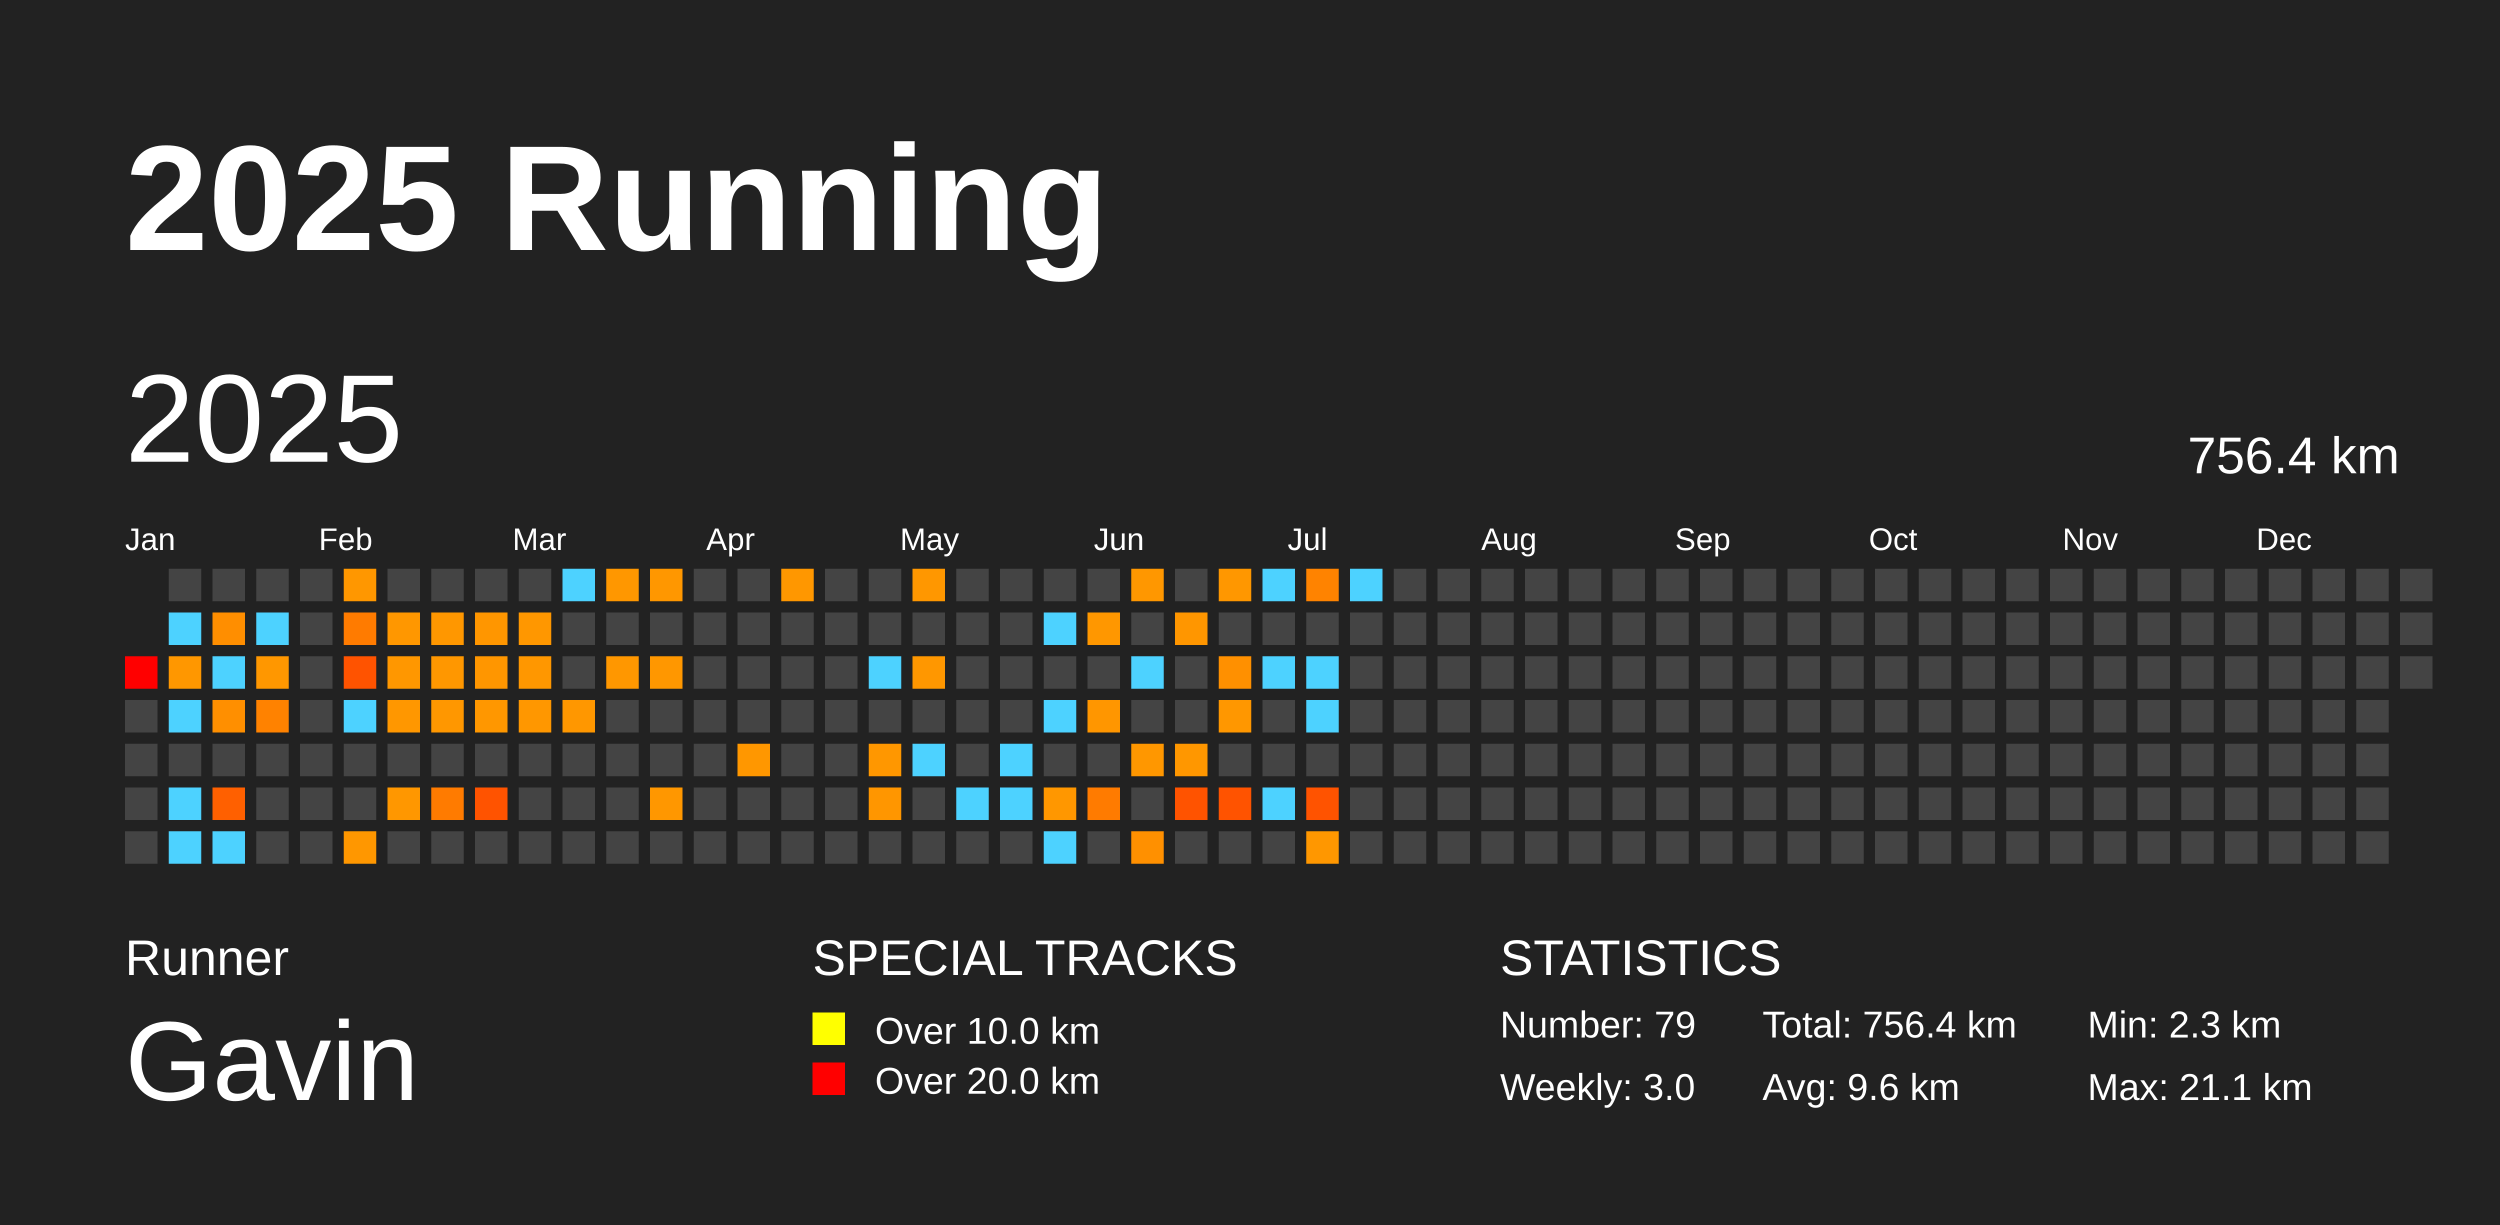
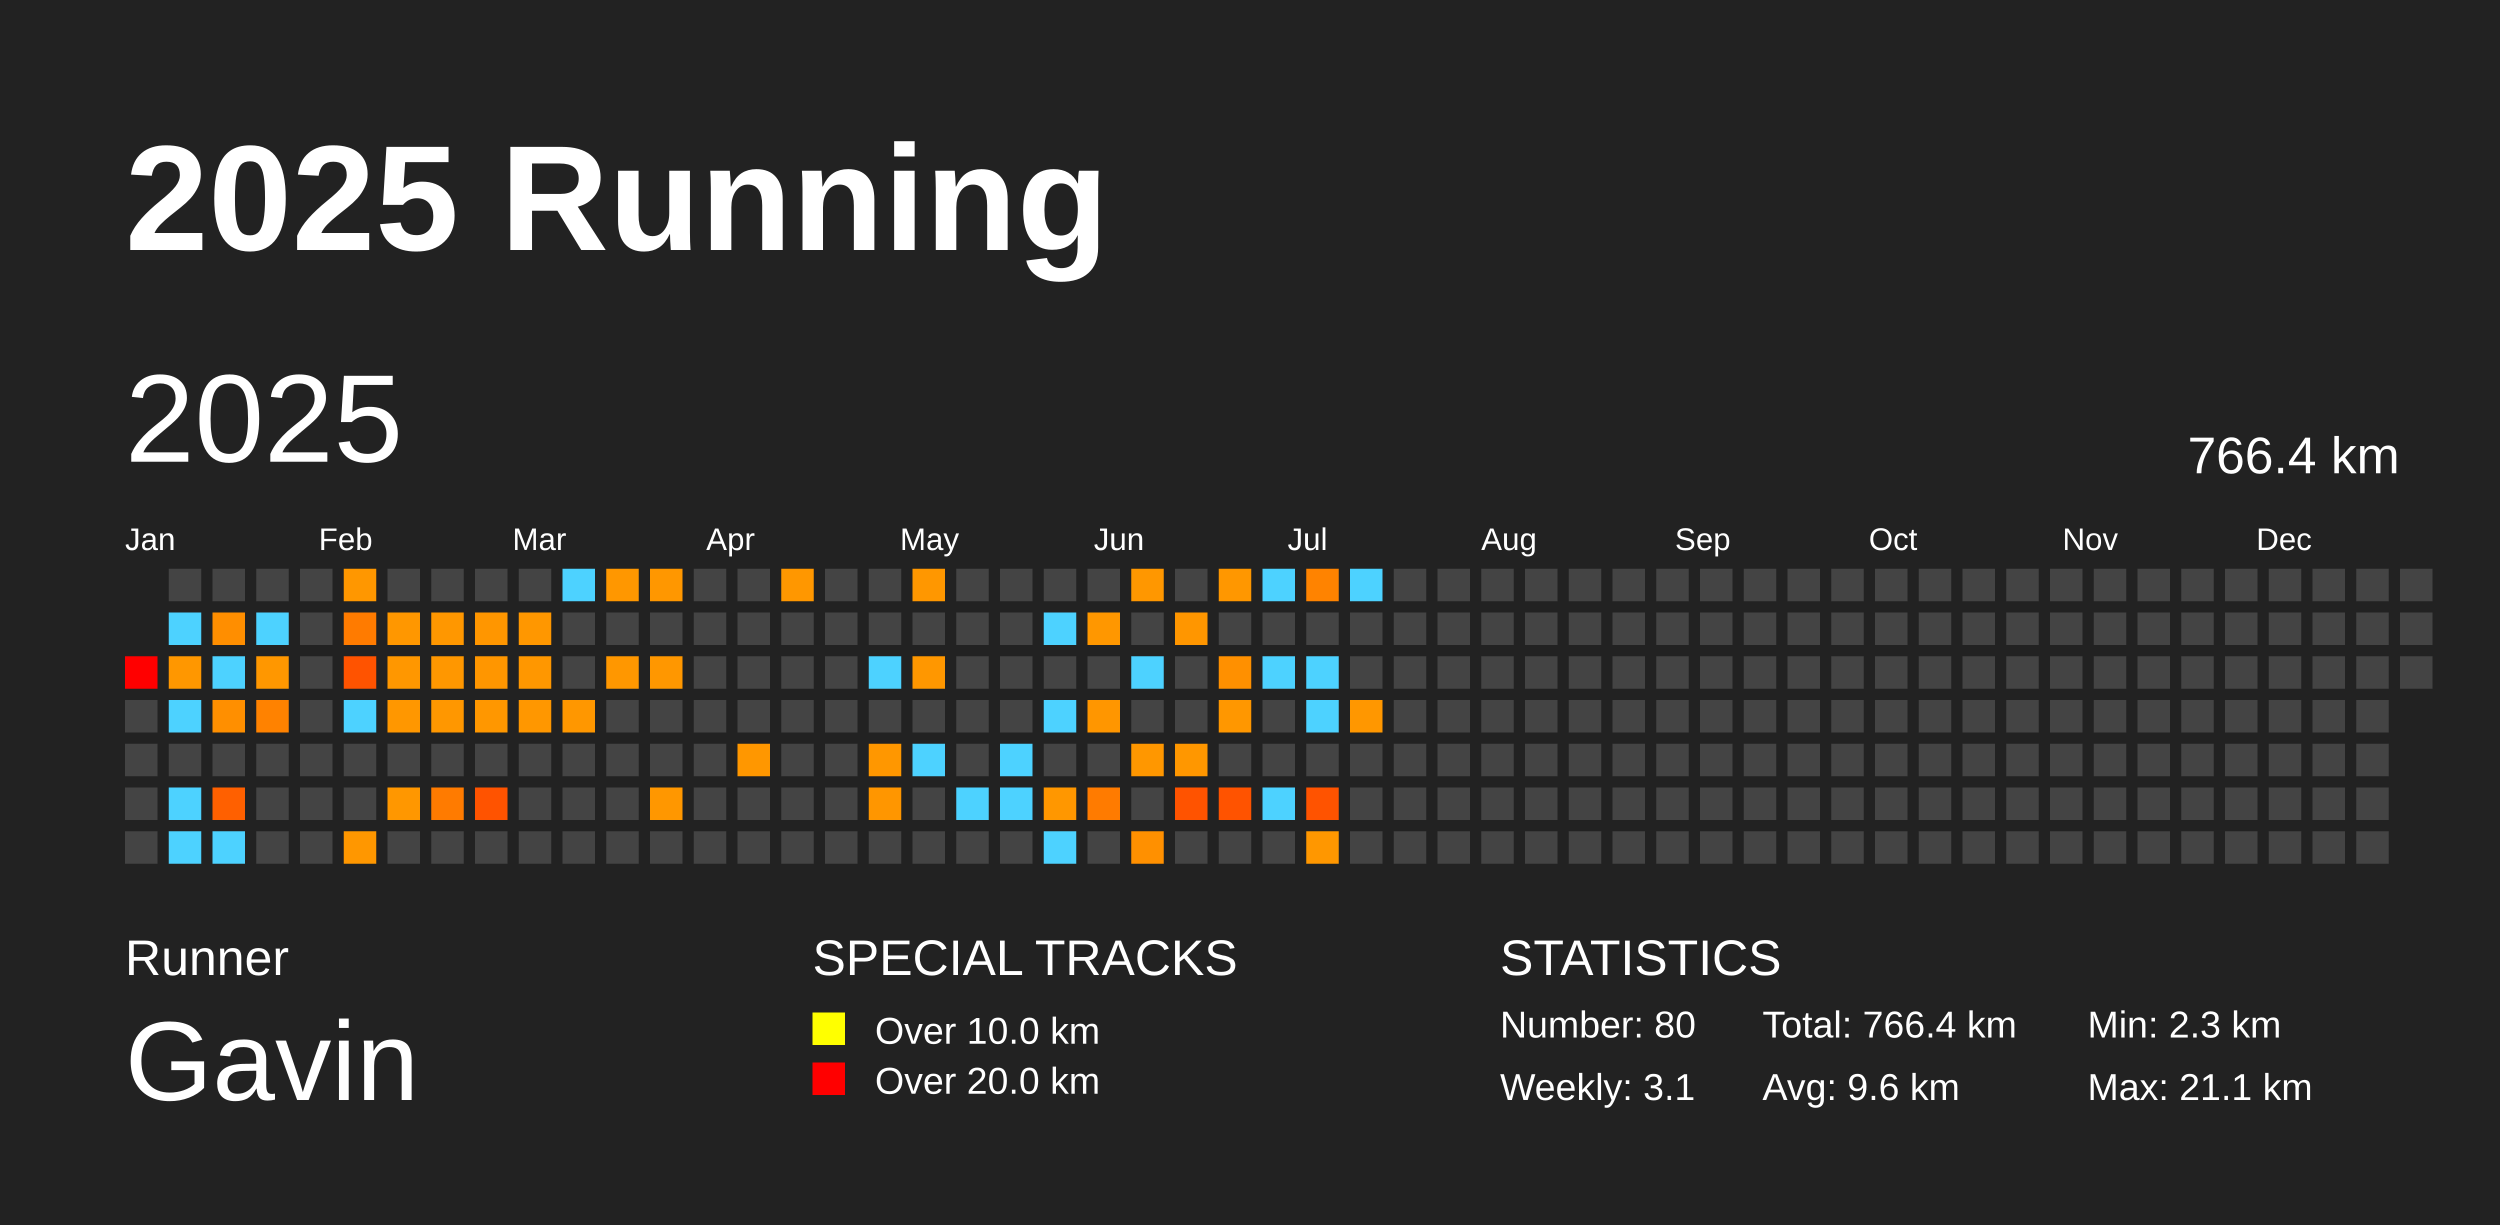
<svg xmlns="http://www.w3.org/2000/svg" baseProfile="full" height="98mm" version="1.1" viewBox="0,0,200,98" width="200mm">
  <defs />
  <rect fill="#222222" height="98" width="200" x="0" y="0" />
  <text fill="#FFFFFF" style="font-size:12px; font-family:Arial; font-weight:bold;" x="10" y="20">2025 Running</text>
  <text fill="#FFFFFF" style="font-size:4px; font-family:Arial" x="10" y="78">Runner</text>
  <text fill="#FFFFFF" style="font-size:9px; font-family:Arial" x="10" y="88">Gavin</text>
  <text fill="#FFFFFF" style="font-size:4px; font-family:Arial" x="65" y="78">SPECIAL TRACKS</text>
  <rect fill="yellow" height="2.6" width="2.6" x="65" y="81" />
  <text fill="#FFFFFF" style="font-size:3px; font-family:Arial" x="70" y="83.5">Over 10.0 km</text>
  <rect fill="red" height="2.6" width="2.6" x="65" y="85" />
  <text fill="#FFFFFF" style="font-size:3px; font-family:Arial" x="70" y="87.5">Over 20.0 km</text>
  <text fill="#FFFFFF" style="font-size:4px; font-family:Arial" x="120" y="78">STATISTICS</text>
-   <text fill="#FFFFFF" style="font-size:3px; font-family:Arial" x="120" y="83">Number: 79</text>
-   <text fill="#FFFFFF" style="font-size:3px; font-family:Arial" x="120" y="88">Weekly: 3.0</text>
-   <text fill="#FFFFFF" style="font-size:3px; font-family:Arial" x="141" y="83">Total: 756.4 km</text>
+   <text fill="#FFFFFF" style="font-size:3px; font-family:Arial" x="120" y="83">Number: 80</text>
+   <text fill="#FFFFFF" style="font-size:3px; font-family:Arial" x="120" y="88">Weekly: 3.1</text>
+   <text fill="#FFFFFF" style="font-size:3px; font-family:Arial" x="141" y="83">Total: 766.4 km</text>
  <text fill="#FFFFFF" style="font-size:3px; font-family:Arial" x="141" y="88">Avg: 9.6 km</text>
  <text fill="#FFFFFF" style="font-size:3px; font-family:Arial" x="167" y="83">Min: 2.3 km</text>
  <text fill="#FFFFFF" style="font-size:3px; font-family:Arial" x="167" y="88">Max: 21.1 km</text>
  <text dominant-baseline="hanging" fill="#FFFFFF" style="font-size:10.0px; font-family:Arial;" x="10" y="30">2025</text>
-   <text dominant-baseline="hanging" fill="#FFFFFF" style="font-size:4.125px; font-family:Arial;" x="175" y="35">756.4 km</text>
+   <text dominant-baseline="hanging" fill="#FFFFFF" style="font-size:4.125px; font-family:Arial;" x="175" y="35">766.4 km</text>
  <text fill="#FFFFFF" style="font-size:2.5px; font-family:Arial" x="10.0" y="44">Jan</text>
  <text fill="#FFFFFF" style="font-size:2.5px; font-family:Arial" x="25.5" y="44">Feb</text>
  <text fill="#FFFFFF" style="font-size:2.5px; font-family:Arial" x="41.0" y="44">Mar</text>
  <text fill="#FFFFFF" style="font-size:2.5px; font-family:Arial" x="56.5" y="44">Apr</text>
  <text fill="#FFFFFF" style="font-size:2.5px; font-family:Arial" x="72.0" y="44">May</text>
  <text fill="#FFFFFF" style="font-size:2.5px; font-family:Arial" x="87.5" y="44">Jun</text>
  <text fill="#FFFFFF" style="font-size:2.5px; font-family:Arial" x="103.0" y="44">Jul</text>
  <text fill="#FFFFFF" style="font-size:2.5px; font-family:Arial" x="118.5" y="44">Aug</text>
  <text fill="#FFFFFF" style="font-size:2.5px; font-family:Arial" x="134.0" y="44">Sep</text>
  <text fill="#FFFFFF" style="font-size:2.5px; font-family:Arial" x="149.5" y="44">Oct</text>
  <text fill="#FFFFFF" style="font-size:2.5px; font-family:Arial" x="165.0" y="44">Nov</text>
  <text fill="#FFFFFF" style="font-size:2.5px; font-family:Arial" x="180.5" y="44">Dec</text>
  <rect fill="red" height="2.6" width="2.6" x="10.0" y="52.5" />
  <rect fill="#444444" height="2.6" width="2.6" x="10.0" y="56.0" />
  <rect fill="#444444" height="2.6" width="2.6" x="10.0" y="59.5" />
  <rect fill="#444444" height="2.6" width="2.6" x="10.0" y="63.0" />
  <rect fill="#444444" height="2.6" width="2.6" x="10.0" y="66.5" />
  <rect fill="#444444" height="2.6" width="2.6" x="13.5" y="45.5" />
  <rect fill="#4dd2ff" height="2.6" width="2.6" x="13.5" y="49.0" />
  <rect fill="#ff9700" height="2.6" width="2.6" x="13.5" y="52.5" />
  <rect fill="#4dd2ff" height="2.6" width="2.6" x="13.5" y="56.0" />
  <rect fill="#444444" height="2.6" width="2.6" x="13.5" y="59.5" />
  <rect fill="#4dd2ff" height="2.6" width="2.6" x="13.5" y="63.0" />
  <rect fill="#4dd2ff" height="2.6" width="2.6" x="13.5" y="66.5" />
  <rect fill="#444444" height="2.6" width="2.6" x="17.0" y="45.5" />
  <rect fill="#ff8e00" height="2.6" width="2.6" x="17.0" y="49.0" />
  <rect fill="#4dd2ff" height="2.6" width="2.6" x="17.0" y="52.5" />
  <rect fill="#ff8f00" height="2.6" width="2.6" x="17.0" y="56.0" />
  <rect fill="#444444" height="2.6" width="2.6" x="17.0" y="59.5" />
  <rect fill="#ff6000" height="2.6" width="2.6" x="17.0" y="63.0" />
  <rect fill="#4dd2ff" height="2.6" width="2.6" x="17.0" y="66.5" />
  <rect fill="#444444" height="2.6" width="2.6" x="20.5" y="45.5" />
  <rect fill="#4dd2ff" height="2.6" width="2.6" x="20.5" y="49.0" />
  <rect fill="#ff9700" height="2.6" width="2.6" x="20.5" y="52.5" />
  <rect fill="#ff8200" height="2.6" width="2.6" x="20.5" y="56.0" />
  <rect fill="#444444" height="2.6" width="2.6" x="20.5" y="59.5" />
  <rect fill="#444444" height="2.6" width="2.6" x="20.5" y="63.0" />
  <rect fill="#444444" height="2.6" width="2.6" x="20.5" y="66.5" />
  <rect fill="#444444" height="2.6" width="2.6" x="24.0" y="45.5" />
  <rect fill="#444444" height="2.6" width="2.6" x="24.0" y="49.0" />
  <rect fill="#444444" height="2.6" width="2.6" x="24.0" y="52.5" />
  <rect fill="#444444" height="2.6" width="2.6" x="24.0" y="56.0" />
  <rect fill="#444444" height="2.6" width="2.6" x="24.0" y="59.5" />
  <rect fill="#444444" height="2.6" width="2.6" x="24.0" y="63.0" />
  <rect fill="#444444" height="2.6" width="2.6" x="24.0" y="66.5" />
  <rect fill="#ff9700" height="2.6" width="2.6" x="27.5" y="45.5" />
  <rect fill="#ff7b00" height="2.6" width="2.6" x="27.5" y="49.0" />
  <rect fill="#ff5300" height="2.6" width="2.6" x="27.5" y="52.5" />
  <rect fill="#4dd2ff" height="2.6" width="2.6" x="27.5" y="56.0" />
  <rect fill="#444444" height="2.6" width="2.6" x="27.5" y="59.5" />
  <rect fill="#444444" height="2.6" width="2.6" x="27.5" y="63.0" />
  <rect fill="#ff9700" height="2.6" width="2.6" x="27.5" y="66.5" />
  <rect fill="#444444" height="2.6" width="2.6" x="31.0" y="45.5" />
  <rect fill="#ff9700" height="2.6" width="2.6" x="31.0" y="49.0" />
  <rect fill="#ff9700" height="2.6" width="2.6" x="31.0" y="52.5" />
  <rect fill="#ff9700" height="2.6" width="2.6" x="31.0" y="56.0" />
  <rect fill="#444444" height="2.6" width="2.6" x="31.0" y="59.5" />
  <rect fill="#ff9700" height="2.6" width="2.6" x="31.0" y="63.0" />
  <rect fill="#444444" height="2.6" width="2.6" x="31.0" y="66.5" />
  <rect fill="#444444" height="2.6" width="2.6" x="34.5" y="45.5" />
  <rect fill="#ff9700" height="2.6" width="2.6" x="34.5" y="49.0" />
  <rect fill="#ff9700" height="2.6" width="2.6" x="34.5" y="52.5" />
  <rect fill="#ff9700" height="2.6" width="2.6" x="34.5" y="56.0" />
  <rect fill="#444444" height="2.6" width="2.6" x="34.5" y="59.5" />
  <rect fill="#ff7b00" height="2.6" width="2.6" x="34.5" y="63.0" />
  <rect fill="#444444" height="2.6" width="2.6" x="34.5" y="66.5" />
  <rect fill="#444444" height="2.6" width="2.6" x="38.0" y="45.5" />
  <rect fill="#ff9600" height="2.6" width="2.6" x="38.0" y="49.0" />
  <rect fill="#ff9600" height="2.6" width="2.6" x="38.0" y="52.5" />
  <rect fill="#ff9700" height="2.6" width="2.6" x="38.0" y="56.0" />
  <rect fill="#444444" height="2.6" width="2.6" x="38.0" y="59.5" />
  <rect fill="#ff5300" height="2.6" width="2.6" x="38.0" y="63.0" />
  <rect fill="#444444" height="2.6" width="2.6" x="38.0" y="66.5" />
  <rect fill="#444444" height="2.6" width="2.6" x="41.5" y="45.5" />
  <rect fill="#ff9700" height="2.6" width="2.6" x="41.5" y="49.0" />
  <rect fill="#ff9700" height="2.6" width="2.6" x="41.5" y="52.5" />
  <rect fill="#ff9700" height="2.6" width="2.6" x="41.5" y="56.0" />
  <rect fill="#444444" height="2.6" width="2.6" x="41.5" y="59.5" />
  <rect fill="#444444" height="2.6" width="2.6" x="41.5" y="63.0" />
  <rect fill="#444444" height="2.6" width="2.6" x="41.5" y="66.5" />
  <rect fill="#4dd2ff" height="2.6" width="2.6" x="45.0" y="45.5" />
  <rect fill="#444444" height="2.6" width="2.6" x="45.0" y="49.0" />
  <rect fill="#444444" height="2.6" width="2.6" x="45.0" y="52.5" />
  <rect fill="#ff9700" height="2.6" width="2.6" x="45.0" y="56.0" />
  <rect fill="#444444" height="2.6" width="2.6" x="45.0" y="59.5" />
  <rect fill="#444444" height="2.6" width="2.6" x="45.0" y="63.0" />
  <rect fill="#444444" height="2.6" width="2.6" x="45.0" y="66.5" />
  <rect fill="#ff9700" height="2.6" width="2.6" x="48.5" y="45.5" />
  <rect fill="#444444" height="2.6" width="2.6" x="48.5" y="49.0" />
  <rect fill="#ff9700" height="2.6" width="2.6" x="48.5" y="52.5" />
  <rect fill="#444444" height="2.6" width="2.6" x="48.5" y="56.0" />
  <rect fill="#444444" height="2.6" width="2.6" x="48.5" y="59.5" />
  <rect fill="#444444" height="2.6" width="2.6" x="48.5" y="63.0" />
  <rect fill="#444444" height="2.6" width="2.6" x="48.5" y="66.5" />
  <rect fill="#ff9700" height="2.6" width="2.6" x="52.0" y="45.5" />
  <rect fill="#444444" height="2.6" width="2.6" x="52.0" y="49.0" />
  <rect fill="#ff9700" height="2.6" width="2.6" x="52.0" y="52.5" />
  <rect fill="#444444" height="2.6" width="2.6" x="52.0" y="56.0" />
  <rect fill="#444444" height="2.6" width="2.6" x="52.0" y="59.5" />
  <rect fill="#ff9700" height="2.6" width="2.6" x="52.0" y="63.0" />
  <rect fill="#444444" height="2.6" width="2.6" x="52.0" y="66.5" />
  <rect fill="#444444" height="2.6" width="2.6" x="55.5" y="45.5" />
  <rect fill="#444444" height="2.6" width="2.6" x="55.5" y="49.0" />
  <rect fill="#444444" height="2.6" width="2.6" x="55.5" y="52.5" />
  <rect fill="#444444" height="2.6" width="2.6" x="55.5" y="56.0" />
  <rect fill="#444444" height="2.6" width="2.6" x="55.5" y="59.5" />
  <rect fill="#444444" height="2.6" width="2.6" x="55.5" y="63.0" />
  <rect fill="#444444" height="2.6" width="2.6" x="55.5" y="66.5" />
  <rect fill="#444444" height="2.6" width="2.6" x="59.0" y="45.5" />
  <rect fill="#444444" height="2.6" width="2.6" x="59.0" y="49.0" />
  <rect fill="#444444" height="2.6" width="2.6" x="59.0" y="52.5" />
  <rect fill="#444444" height="2.6" width="2.6" x="59.0" y="56.0" />
  <rect fill="#ff9700" height="2.6" width="2.6" x="59.0" y="59.5" />
  <rect fill="#444444" height="2.6" width="2.6" x="59.0" y="63.0" />
  <rect fill="#444444" height="2.6" width="2.6" x="59.0" y="66.5" />
  <rect fill="#ff9700" height="2.6" width="2.6" x="62.5" y="45.5" />
  <rect fill="#444444" height="2.6" width="2.6" x="62.5" y="49.0" />
  <rect fill="#444444" height="2.6" width="2.6" x="62.5" y="52.5" />
  <rect fill="#444444" height="2.6" width="2.6" x="62.5" y="56.0" />
  <rect fill="#444444" height="2.6" width="2.6" x="62.5" y="59.5" />
  <rect fill="#444444" height="2.6" width="2.6" x="62.5" y="63.0" />
  <rect fill="#444444" height="2.6" width="2.6" x="62.5" y="66.5" />
  <rect fill="#444444" height="2.6" width="2.6" x="66.0" y="45.5" />
  <rect fill="#444444" height="2.6" width="2.6" x="66.0" y="49.0" />
  <rect fill="#444444" height="2.6" width="2.6" x="66.0" y="52.5" />
  <rect fill="#444444" height="2.6" width="2.6" x="66.0" y="56.0" />
  <rect fill="#444444" height="2.6" width="2.6" x="66.0" y="59.5" />
  <rect fill="#444444" height="2.6" width="2.6" x="66.0" y="63.0" />
  <rect fill="#444444" height="2.6" width="2.6" x="66.0" y="66.5" />
  <rect fill="#444444" height="2.6" width="2.6" x="69.5" y="45.5" />
  <rect fill="#444444" height="2.6" width="2.6" x="69.5" y="49.0" />
  <rect fill="#4dd2ff" height="2.6" width="2.6" x="69.5" y="52.5" />
  <rect fill="#444444" height="2.6" width="2.6" x="69.5" y="56.0" />
  <rect fill="#ff9700" height="2.6" width="2.6" x="69.5" y="59.5" />
  <rect fill="#ff9600" height="2.6" width="2.6" x="69.5" y="63.0" />
  <rect fill="#444444" height="2.6" width="2.6" x="69.5" y="66.5" />
  <rect fill="#ff9700" height="2.6" width="2.6" x="73.0" y="45.5" />
  <rect fill="#444444" height="2.6" width="2.6" x="73.0" y="49.0" />
  <rect fill="#ff9700" height="2.6" width="2.6" x="73.0" y="52.5" />
  <rect fill="#444444" height="2.6" width="2.6" x="73.0" y="56.0" />
  <rect fill="#4dd2ff" height="2.6" width="2.6" x="73.0" y="59.5" />
  <rect fill="#444444" height="2.6" width="2.6" x="73.0" y="63.0" />
  <rect fill="#444444" height="2.6" width="2.6" x="73.0" y="66.5" />
  <rect fill="#444444" height="2.6" width="2.6" x="76.5" y="45.5" />
  <rect fill="#444444" height="2.6" width="2.6" x="76.5" y="49.0" />
  <rect fill="#444444" height="2.6" width="2.6" x="76.5" y="52.5" />
  <rect fill="#444444" height="2.6" width="2.6" x="76.5" y="56.0" />
  <rect fill="#444444" height="2.6" width="2.6" x="76.5" y="59.5" />
  <rect fill="#4dd2ff" height="2.6" width="2.6" x="76.5" y="63.0" />
  <rect fill="#444444" height="2.6" width="2.6" x="76.5" y="66.5" />
  <rect fill="#444444" height="2.6" width="2.6" x="80.0" y="45.5" />
  <rect fill="#444444" height="2.6" width="2.6" x="80.0" y="49.0" />
  <rect fill="#444444" height="2.6" width="2.6" x="80.0" y="52.5" />
  <rect fill="#444444" height="2.6" width="2.6" x="80.0" y="56.0" />
  <rect fill="#4dd2ff" height="2.6" width="2.6" x="80.0" y="59.5" />
  <rect fill="#4dd2ff" height="2.6" width="2.6" x="80.0" y="63.0" />
  <rect fill="#444444" height="2.6" width="2.6" x="80.0" y="66.5" />
  <rect fill="#444444" height="2.6" width="2.6" x="83.5" y="45.5" />
  <rect fill="#4dd2ff" height="2.6" width="2.6" x="83.5" y="49.0" />
  <rect fill="#444444" height="2.6" width="2.6" x="83.5" y="52.5" />
  <rect fill="#4dd2ff" height="2.6" width="2.6" x="83.5" y="56.0" />
  <rect fill="#444444" height="2.6" width="2.6" x="83.5" y="59.5" />
  <rect fill="#ff9700" height="2.6" width="2.6" x="83.5" y="63.0" />
  <rect fill="#4dd2ff" height="2.6" width="2.6" x="83.5" y="66.5" />
  <rect fill="#444444" height="2.6" width="2.6" x="87.0" y="45.5" />
  <rect fill="#ff9700" height="2.6" width="2.6" x="87.0" y="49.0" />
  <rect fill="#444444" height="2.6" width="2.6" x="87.0" y="52.5" />
  <rect fill="#ff9600" height="2.6" width="2.6" x="87.0" y="56.0" />
  <rect fill="#444444" height="2.6" width="2.6" x="87.0" y="59.5" />
  <rect fill="#ff7b00" height="2.6" width="2.6" x="87.0" y="63.0" />
  <rect fill="#444444" height="2.6" width="2.6" x="87.0" y="66.5" />
  <rect fill="#ff9700" height="2.6" width="2.6" x="90.5" y="45.5" />
  <rect fill="#444444" height="2.6" width="2.6" x="90.5" y="49.0" />
  <rect fill="#4dd2ff" height="2.6" width="2.6" x="90.5" y="52.5" />
  <rect fill="#444444" height="2.6" width="2.6" x="90.5" y="56.0" />
  <rect fill="#ff9700" height="2.6" width="2.6" x="90.5" y="59.5" />
  <rect fill="#444444" height="2.6" width="2.6" x="90.5" y="63.0" />
  <rect fill="#ff9000" height="2.6" width="2.6" x="90.5" y="66.5" />
  <rect fill="#444444" height="2.6" width="2.6" x="94.0" y="45.5" />
  <rect fill="#ff9600" height="2.6" width="2.6" x="94.0" y="49.0" />
  <rect fill="#444444" height="2.6" width="2.6" x="94.0" y="52.5" />
  <rect fill="#444444" height="2.6" width="2.6" x="94.0" y="56.0" />
  <rect fill="#ff9700" height="2.6" width="2.6" x="94.0" y="59.5" />
  <rect fill="#ff5300" height="2.6" width="2.6" x="94.0" y="63.0" />
  <rect fill="#444444" height="2.6" width="2.6" x="94.0" y="66.5" />
  <rect fill="#ff9700" height="2.6" width="2.6" x="97.5" y="45.5" />
  <rect fill="#444444" height="2.6" width="2.6" x="97.5" y="49.0" />
  <rect fill="#ff9000" height="2.6" width="2.6" x="97.5" y="52.5" />
  <rect fill="#ff9700" height="2.6" width="2.6" x="97.5" y="56.0" />
  <rect fill="#444444" height="2.6" width="2.6" x="97.5" y="59.5" />
  <rect fill="#ff5300" height="2.6" width="2.6" x="97.5" y="63.0" />
  <rect fill="#444444" height="2.6" width="2.6" x="97.5" y="66.5" />
  <rect fill="#4dd2ff" height="2.6" width="2.6" x="101.0" y="45.5" />
  <rect fill="#444444" height="2.6" width="2.6" x="101.0" y="49.0" />
  <rect fill="#4dd2ff" height="2.6" width="2.6" x="101.0" y="52.5" />
  <rect fill="#444444" height="2.6" width="2.6" x="101.0" y="56.0" />
  <rect fill="#444444" height="2.6" width="2.6" x="101.0" y="59.5" />
  <rect fill="#4dd2ff" height="2.6" width="2.6" x="101.0" y="63.0" />
  <rect fill="#444444" height="2.6" width="2.6" x="101.0" y="66.5" />
  <rect fill="#ff8300" height="2.6" width="2.6" x="104.5" y="45.5" />
  <rect fill="#444444" height="2.6" width="2.6" x="104.5" y="49.0" />
  <rect fill="#4dd2ff" height="2.6" width="2.6" x="104.5" y="52.5" />
  <rect fill="#4dd2ff" height="2.6" width="2.6" x="104.5" y="56.0" />
  <rect fill="#444444" height="2.6" width="2.6" x="104.5" y="59.5" />
  <rect fill="#ff5300" height="2.6" width="2.6" x="104.5" y="63.0" />
  <rect fill="#ff9700" height="2.6" width="2.6" x="104.5" y="66.5" />
  <rect fill="#4dd2ff" height="2.6" width="2.6" x="108.0" y="45.5" />
  <rect fill="#444444" height="2.6" width="2.6" x="108.0" y="49.0" />
  <rect fill="#444444" height="2.6" width="2.6" x="108.0" y="52.5" />
-   <rect fill="#444444" height="2.6" width="2.6" x="108.0" y="56.0" />
+   <rect fill="#ff9700" height="2.6" width="2.6" x="108.0" y="56.0" />
  <rect fill="#444444" height="2.6" width="2.6" x="108.0" y="59.5" />
  <rect fill="#444444" height="2.6" width="2.6" x="108.0" y="63.0" />
  <rect fill="#444444" height="2.6" width="2.6" x="108.0" y="66.5" />
  <rect fill="#444444" height="2.6" width="2.6" x="111.5" y="45.5" />
  <rect fill="#444444" height="2.6" width="2.6" x="111.5" y="49.0" />
  <rect fill="#444444" height="2.6" width="2.6" x="111.5" y="52.5" />
  <rect fill="#444444" height="2.6" width="2.6" x="111.5" y="56.0" />
  <rect fill="#444444" height="2.6" width="2.6" x="111.5" y="59.5" />
  <rect fill="#444444" height="2.6" width="2.6" x="111.5" y="63.0" />
  <rect fill="#444444" height="2.6" width="2.6" x="111.5" y="66.5" />
  <rect fill="#444444" height="2.6" width="2.6" x="115.0" y="45.5" />
  <rect fill="#444444" height="2.6" width="2.6" x="115.0" y="49.0" />
  <rect fill="#444444" height="2.6" width="2.6" x="115.0" y="52.5" />
  <rect fill="#444444" height="2.6" width="2.6" x="115.0" y="56.0" />
  <rect fill="#444444" height="2.6" width="2.6" x="115.0" y="59.5" />
  <rect fill="#444444" height="2.6" width="2.6" x="115.0" y="63.0" />
  <rect fill="#444444" height="2.6" width="2.6" x="115.0" y="66.5" />
  <rect fill="#444444" height="2.6" width="2.6" x="118.5" y="45.5" />
  <rect fill="#444444" height="2.6" width="2.6" x="118.5" y="49.0" />
  <rect fill="#444444" height="2.6" width="2.6" x="118.5" y="52.5" />
  <rect fill="#444444" height="2.6" width="2.6" x="118.5" y="56.0" />
  <rect fill="#444444" height="2.6" width="2.6" x="118.5" y="59.5" />
  <rect fill="#444444" height="2.6" width="2.6" x="118.5" y="63.0" />
  <rect fill="#444444" height="2.6" width="2.6" x="118.5" y="66.5" />
  <rect fill="#444444" height="2.6" width="2.6" x="122.0" y="45.5" />
  <rect fill="#444444" height="2.6" width="2.6" x="122.0" y="49.0" />
  <rect fill="#444444" height="2.6" width="2.6" x="122.0" y="52.5" />
  <rect fill="#444444" height="2.6" width="2.6" x="122.0" y="56.0" />
  <rect fill="#444444" height="2.6" width="2.6" x="122.0" y="59.5" />
  <rect fill="#444444" height="2.6" width="2.6" x="122.0" y="63.0" />
  <rect fill="#444444" height="2.6" width="2.6" x="122.0" y="66.5" />
  <rect fill="#444444" height="2.6" width="2.6" x="125.5" y="45.5" />
  <rect fill="#444444" height="2.6" width="2.6" x="125.5" y="49.0" />
  <rect fill="#444444" height="2.6" width="2.6" x="125.5" y="52.5" />
  <rect fill="#444444" height="2.6" width="2.6" x="125.5" y="56.0" />
  <rect fill="#444444" height="2.6" width="2.6" x="125.5" y="59.5" />
  <rect fill="#444444" height="2.6" width="2.6" x="125.5" y="63.0" />
  <rect fill="#444444" height="2.6" width="2.6" x="125.5" y="66.5" />
  <rect fill="#444444" height="2.6" width="2.6" x="129.0" y="45.5" />
  <rect fill="#444444" height="2.6" width="2.6" x="129.0" y="49.0" />
  <rect fill="#444444" height="2.6" width="2.6" x="129.0" y="52.5" />
  <rect fill="#444444" height="2.6" width="2.6" x="129.0" y="56.0" />
  <rect fill="#444444" height="2.6" width="2.6" x="129.0" y="59.5" />
  <rect fill="#444444" height="2.6" width="2.6" x="129.0" y="63.0" />
  <rect fill="#444444" height="2.6" width="2.6" x="129.0" y="66.5" />
  <rect fill="#444444" height="2.6" width="2.6" x="132.5" y="45.5" />
  <rect fill="#444444" height="2.6" width="2.6" x="132.5" y="49.0" />
  <rect fill="#444444" height="2.6" width="2.6" x="132.5" y="52.5" />
  <rect fill="#444444" height="2.6" width="2.6" x="132.5" y="56.0" />
  <rect fill="#444444" height="2.6" width="2.6" x="132.5" y="59.5" />
  <rect fill="#444444" height="2.6" width="2.6" x="132.5" y="63.0" />
  <rect fill="#444444" height="2.6" width="2.6" x="132.5" y="66.5" />
  <rect fill="#444444" height="2.6" width="2.6" x="136.0" y="45.5" />
  <rect fill="#444444" height="2.6" width="2.6" x="136.0" y="49.0" />
  <rect fill="#444444" height="2.6" width="2.6" x="136.0" y="52.5" />
  <rect fill="#444444" height="2.6" width="2.6" x="136.0" y="56.0" />
  <rect fill="#444444" height="2.6" width="2.6" x="136.0" y="59.5" />
  <rect fill="#444444" height="2.6" width="2.6" x="136.0" y="63.0" />
  <rect fill="#444444" height="2.6" width="2.6" x="136.0" y="66.5" />
  <rect fill="#444444" height="2.6" width="2.6" x="139.5" y="45.5" />
  <rect fill="#444444" height="2.6" width="2.6" x="139.5" y="49.0" />
  <rect fill="#444444" height="2.6" width="2.6" x="139.5" y="52.5" />
  <rect fill="#444444" height="2.6" width="2.6" x="139.5" y="56.0" />
  <rect fill="#444444" height="2.6" width="2.6" x="139.5" y="59.5" />
  <rect fill="#444444" height="2.6" width="2.6" x="139.5" y="63.0" />
  <rect fill="#444444" height="2.6" width="2.6" x="139.5" y="66.5" />
  <rect fill="#444444" height="2.6" width="2.6" x="143.0" y="45.5" />
  <rect fill="#444444" height="2.6" width="2.6" x="143.0" y="49.0" />
  <rect fill="#444444" height="2.6" width="2.6" x="143.0" y="52.5" />
  <rect fill="#444444" height="2.6" width="2.6" x="143.0" y="56.0" />
  <rect fill="#444444" height="2.6" width="2.6" x="143.0" y="59.5" />
  <rect fill="#444444" height="2.6" width="2.6" x="143.0" y="63.0" />
  <rect fill="#444444" height="2.6" width="2.6" x="143.0" y="66.5" />
  <rect fill="#444444" height="2.6" width="2.6" x="146.5" y="45.5" />
  <rect fill="#444444" height="2.6" width="2.6" x="146.5" y="49.0" />
  <rect fill="#444444" height="2.6" width="2.6" x="146.5" y="52.5" />
  <rect fill="#444444" height="2.6" width="2.6" x="146.5" y="56.0" />
  <rect fill="#444444" height="2.6" width="2.6" x="146.5" y="59.5" />
  <rect fill="#444444" height="2.6" width="2.6" x="146.5" y="63.0" />
  <rect fill="#444444" height="2.6" width="2.6" x="146.5" y="66.5" />
  <rect fill="#444444" height="2.6" width="2.6" x="150.0" y="45.5" />
  <rect fill="#444444" height="2.6" width="2.6" x="150.0" y="49.0" />
  <rect fill="#444444" height="2.6" width="2.6" x="150.0" y="52.5" />
  <rect fill="#444444" height="2.6" width="2.6" x="150.0" y="56.0" />
  <rect fill="#444444" height="2.6" width="2.6" x="150.0" y="59.5" />
  <rect fill="#444444" height="2.6" width="2.6" x="150.0" y="63.0" />
  <rect fill="#444444" height="2.6" width="2.6" x="150.0" y="66.5" />
  <rect fill="#444444" height="2.6" width="2.6" x="153.5" y="45.5" />
  <rect fill="#444444" height="2.6" width="2.6" x="153.5" y="49.0" />
  <rect fill="#444444" height="2.6" width="2.6" x="153.5" y="52.5" />
  <rect fill="#444444" height="2.6" width="2.6" x="153.5" y="56.0" />
  <rect fill="#444444" height="2.6" width="2.6" x="153.5" y="59.5" />
  <rect fill="#444444" height="2.6" width="2.6" x="153.5" y="63.0" />
  <rect fill="#444444" height="2.6" width="2.6" x="153.5" y="66.5" />
  <rect fill="#444444" height="2.6" width="2.6" x="157.0" y="45.5" />
  <rect fill="#444444" height="2.6" width="2.6" x="157.0" y="49.0" />
  <rect fill="#444444" height="2.6" width="2.6" x="157.0" y="52.5" />
  <rect fill="#444444" height="2.6" width="2.6" x="157.0" y="56.0" />
  <rect fill="#444444" height="2.6" width="2.6" x="157.0" y="59.5" />
  <rect fill="#444444" height="2.6" width="2.6" x="157.0" y="63.0" />
  <rect fill="#444444" height="2.6" width="2.6" x="157.0" y="66.5" />
  <rect fill="#444444" height="2.6" width="2.6" x="160.5" y="45.5" />
  <rect fill="#444444" height="2.6" width="2.6" x="160.5" y="49.0" />
  <rect fill="#444444" height="2.6" width="2.6" x="160.5" y="52.5" />
  <rect fill="#444444" height="2.6" width="2.6" x="160.5" y="56.0" />
  <rect fill="#444444" height="2.6" width="2.6" x="160.5" y="59.5" />
  <rect fill="#444444" height="2.6" width="2.6" x="160.5" y="63.0" />
  <rect fill="#444444" height="2.6" width="2.6" x="160.5" y="66.5" />
  <rect fill="#444444" height="2.6" width="2.6" x="164.0" y="45.5" />
  <rect fill="#444444" height="2.6" width="2.6" x="164.0" y="49.0" />
  <rect fill="#444444" height="2.6" width="2.6" x="164.0" y="52.5" />
  <rect fill="#444444" height="2.6" width="2.6" x="164.0" y="56.0" />
  <rect fill="#444444" height="2.6" width="2.6" x="164.0" y="59.5" />
  <rect fill="#444444" height="2.6" width="2.6" x="164.0" y="63.0" />
  <rect fill="#444444" height="2.6" width="2.6" x="164.0" y="66.5" />
  <rect fill="#444444" height="2.6" width="2.6" x="167.5" y="45.5" />
  <rect fill="#444444" height="2.6" width="2.6" x="167.5" y="49.0" />
  <rect fill="#444444" height="2.6" width="2.6" x="167.5" y="52.5" />
  <rect fill="#444444" height="2.6" width="2.6" x="167.5" y="56.0" />
  <rect fill="#444444" height="2.6" width="2.6" x="167.5" y="59.5" />
  <rect fill="#444444" height="2.6" width="2.6" x="167.5" y="63.0" />
  <rect fill="#444444" height="2.6" width="2.6" x="167.5" y="66.5" />
  <rect fill="#444444" height="2.6" width="2.6" x="171.0" y="45.5" />
  <rect fill="#444444" height="2.6" width="2.6" x="171.0" y="49.0" />
  <rect fill="#444444" height="2.6" width="2.6" x="171.0" y="52.5" />
  <rect fill="#444444" height="2.6" width="2.6" x="171.0" y="56.0" />
  <rect fill="#444444" height="2.6" width="2.6" x="171.0" y="59.5" />
  <rect fill="#444444" height="2.6" width="2.6" x="171.0" y="63.0" />
  <rect fill="#444444" height="2.6" width="2.6" x="171.0" y="66.5" />
  <rect fill="#444444" height="2.6" width="2.6" x="174.5" y="45.5" />
  <rect fill="#444444" height="2.6" width="2.6" x="174.5" y="49.0" />
  <rect fill="#444444" height="2.6" width="2.6" x="174.5" y="52.5" />
  <rect fill="#444444" height="2.6" width="2.6" x="174.5" y="56.0" />
  <rect fill="#444444" height="2.6" width="2.6" x="174.5" y="59.5" />
  <rect fill="#444444" height="2.6" width="2.6" x="174.5" y="63.0" />
  <rect fill="#444444" height="2.6" width="2.6" x="174.5" y="66.5" />
  <rect fill="#444444" height="2.6" width="2.6" x="178.0" y="45.5" />
  <rect fill="#444444" height="2.6" width="2.6" x="178.0" y="49.0" />
  <rect fill="#444444" height="2.6" width="2.6" x="178.0" y="52.5" />
  <rect fill="#444444" height="2.6" width="2.6" x="178.0" y="56.0" />
  <rect fill="#444444" height="2.6" width="2.6" x="178.0" y="59.5" />
  <rect fill="#444444" height="2.6" width="2.6" x="178.0" y="63.0" />
  <rect fill="#444444" height="2.6" width="2.6" x="178.0" y="66.5" />
  <rect fill="#444444" height="2.6" width="2.6" x="181.5" y="45.5" />
  <rect fill="#444444" height="2.6" width="2.6" x="181.5" y="49.0" />
  <rect fill="#444444" height="2.6" width="2.6" x="181.5" y="52.5" />
  <rect fill="#444444" height="2.6" width="2.6" x="181.5" y="56.0" />
  <rect fill="#444444" height="2.6" width="2.6" x="181.5" y="59.5" />
  <rect fill="#444444" height="2.6" width="2.6" x="181.5" y="63.0" />
  <rect fill="#444444" height="2.6" width="2.6" x="181.5" y="66.5" />
  <rect fill="#444444" height="2.6" width="2.6" x="185.0" y="45.5" />
  <rect fill="#444444" height="2.6" width="2.6" x="185.0" y="49.0" />
  <rect fill="#444444" height="2.6" width="2.6" x="185.0" y="52.5" />
  <rect fill="#444444" height="2.6" width="2.6" x="185.0" y="56.0" />
  <rect fill="#444444" height="2.6" width="2.6" x="185.0" y="59.5" />
  <rect fill="#444444" height="2.6" width="2.6" x="185.0" y="63.0" />
  <rect fill="#444444" height="2.6" width="2.6" x="185.0" y="66.5" />
  <rect fill="#444444" height="2.6" width="2.6" x="188.5" y="45.5" />
  <rect fill="#444444" height="2.6" width="2.6" x="188.5" y="49.0" />
  <rect fill="#444444" height="2.6" width="2.6" x="188.5" y="52.5" />
  <rect fill="#444444" height="2.6" width="2.6" x="188.5" y="56.0" />
  <rect fill="#444444" height="2.6" width="2.6" x="188.5" y="59.5" />
  <rect fill="#444444" height="2.6" width="2.6" x="188.5" y="63.0" />
  <rect fill="#444444" height="2.6" width="2.6" x="188.5" y="66.5" />
  <rect fill="#444444" height="2.6" width="2.6" x="192.0" y="45.5" />
  <rect fill="#444444" height="2.6" width="2.6" x="192.0" y="49.0" />
  <rect fill="#444444" height="2.6" width="2.6" x="192.0" y="52.5" />
</svg>
